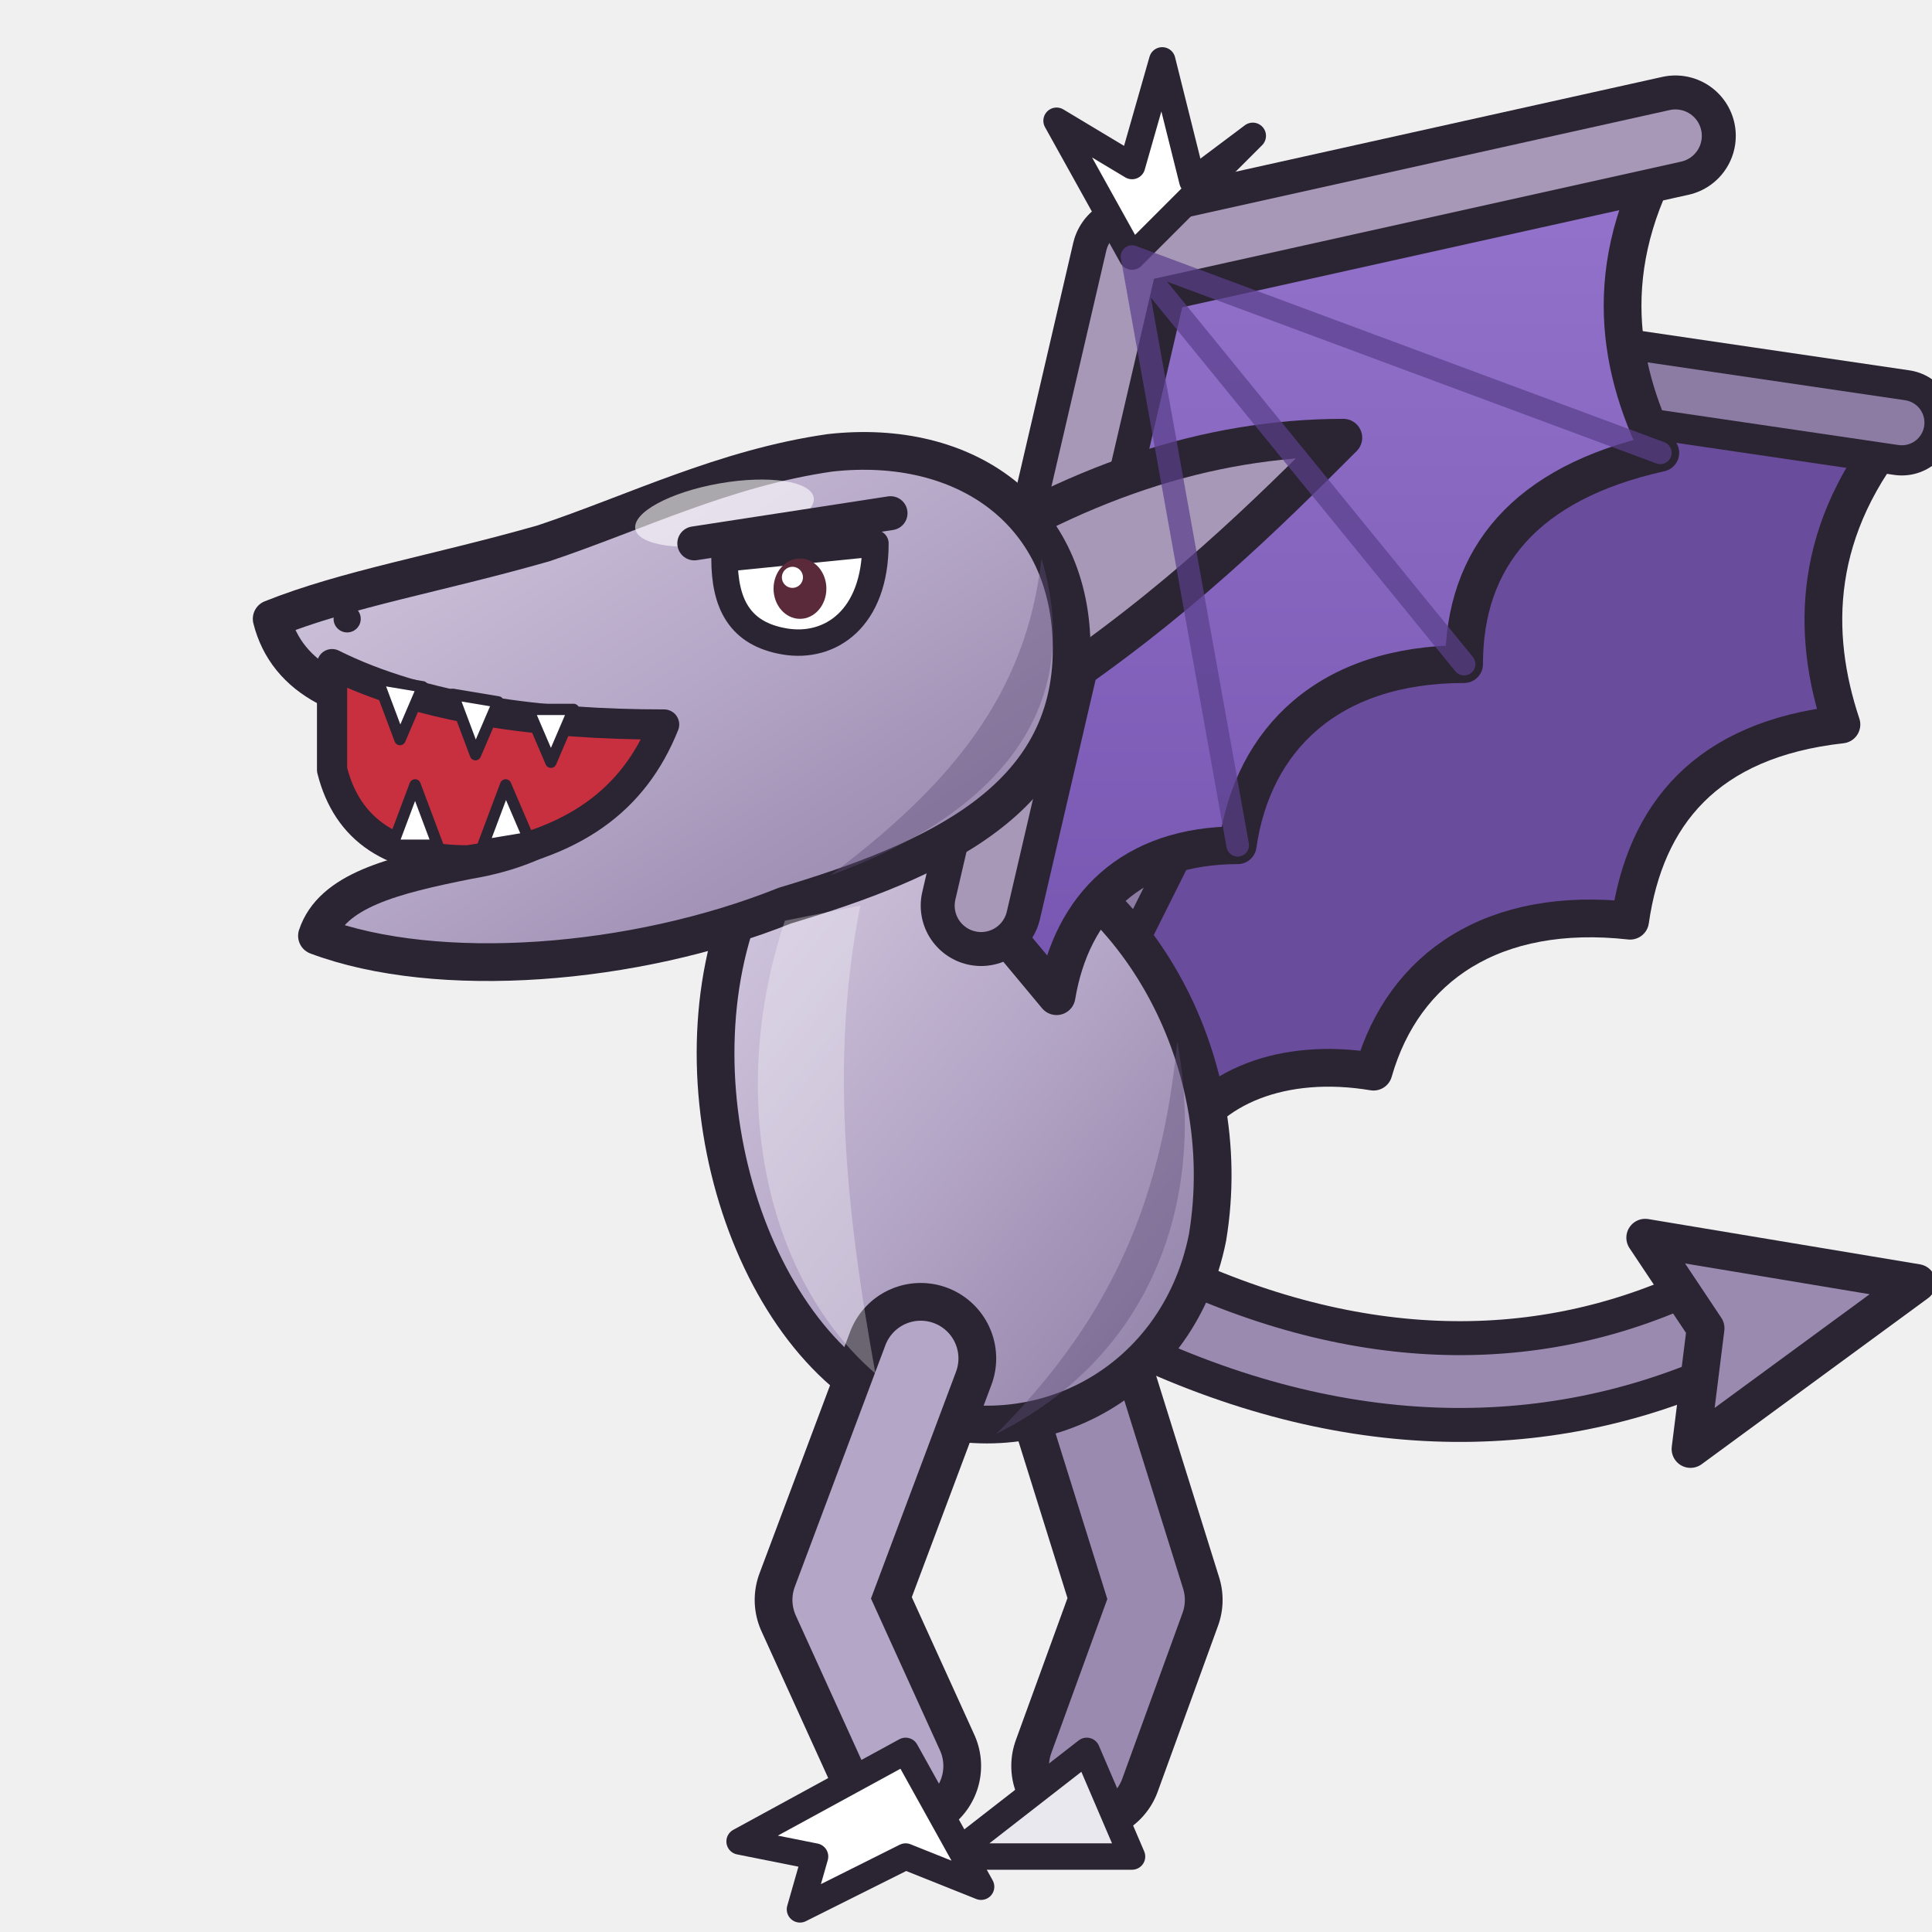
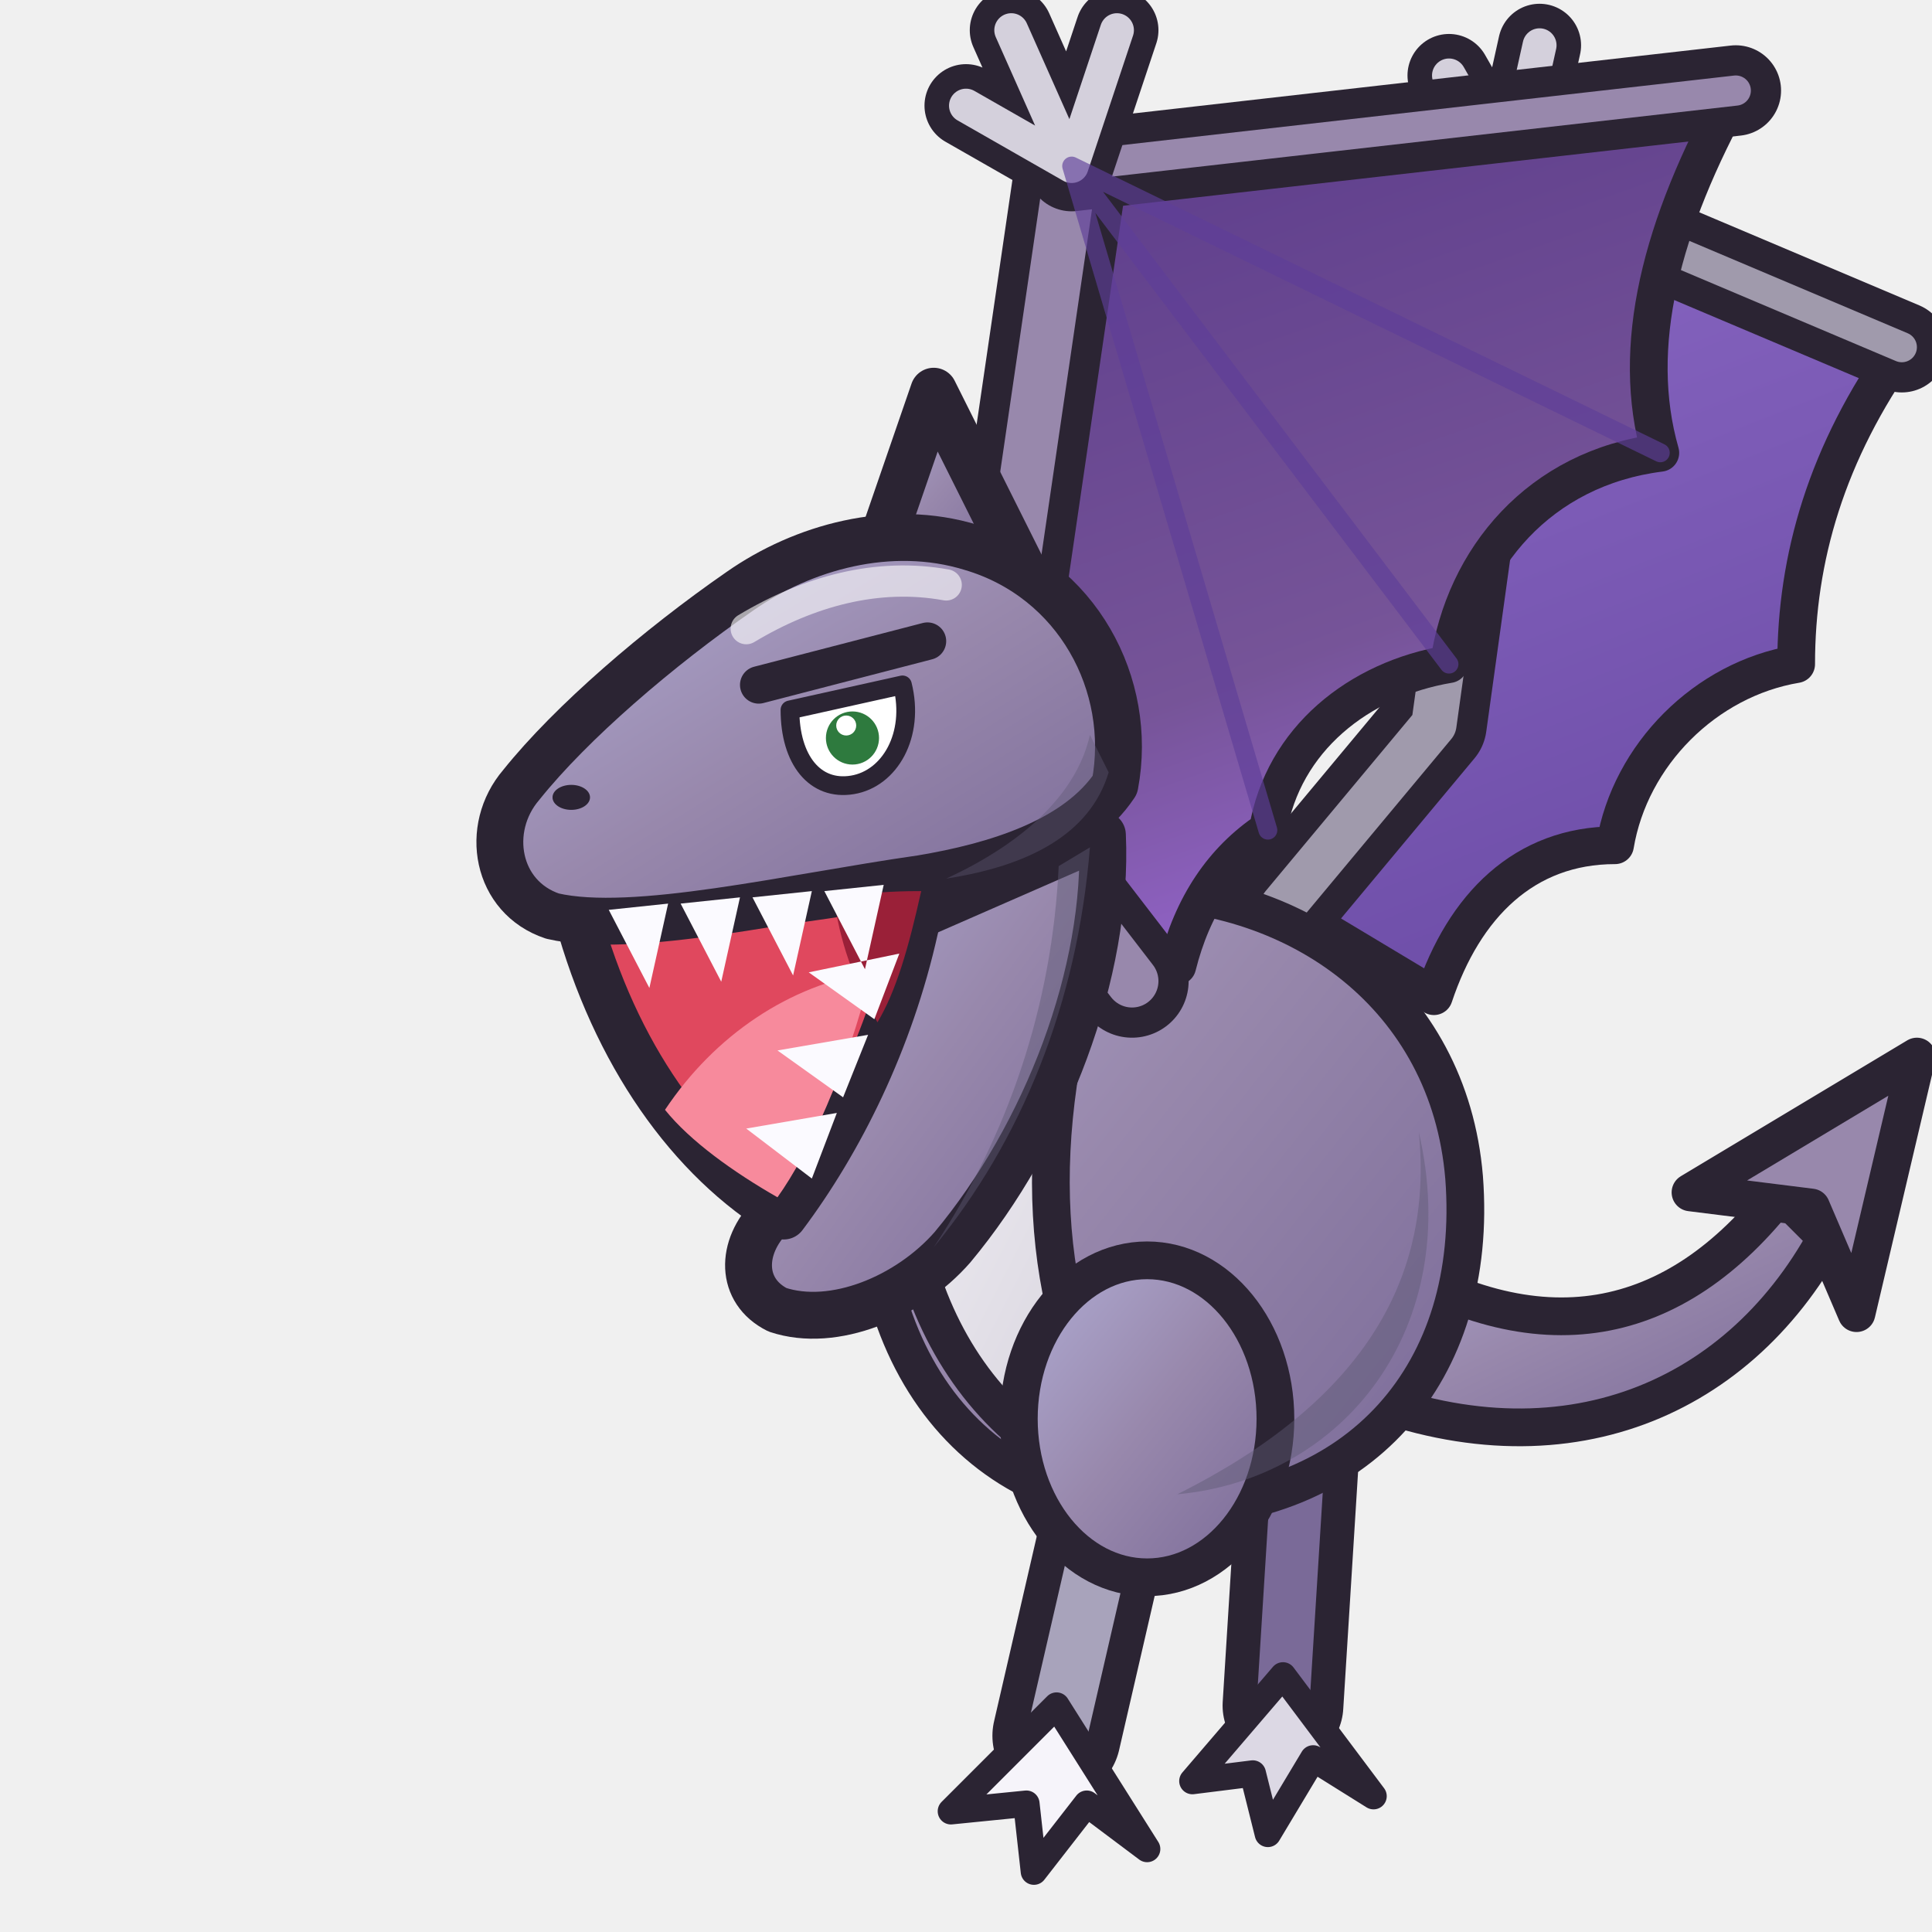
<svg xmlns="http://www.w3.org/2000/svg" viewBox="0 0 256 256">
  <defs>
    <linearGradient id="skin" x1="0" y1="0" x2="1" y2="1">
-       <stop offset="0" stop-color="#d6cce2" />
-       <stop offset="0.5" stop-color="#b4a6c6" />
-       <stop offset="1" stop-color="#8c7ca4" />
+       <stop offset="0" stop-color="#b0acd4" />
+       <stop offset="0.5" stop-color="#9888ac" />
+       <stop offset="1" stop-color="#7a6a98" />
    </linearGradient>
-     <linearGradient id="wing" x1="0" y1="0" x2="0" y2="1">
-       <stop offset="0" stop-color="#9474cc" />
-       <stop offset="1" stop-color="#7656b0" />
+     <linearGradient id="belly" x1="0" y1="0" x2="1" y2="1">
+       <stop offset="0" stop-color="#f2f0f5" />
+       <stop offset="1" stop-color="#d2ced9" />
+     </linearGradient>
+     <linearGradient id="wing" x1="0" y1="0" x2="0.3" y2="1">
+       <stop offset="0" stop-color="#5a3a8a" />
+       <stop offset="0.7" stop-color="#765498" />
+       <stop offset="1" stop-color="#9464cc" />
+     </linearGradient>
+     <linearGradient id="wingFar" x1="0" y1="0" x2="0.3" y2="1">
+       <stop offset="0" stop-color="#8a68c4" />
+       <stop offset="1" stop-color="#6e4ea8" />
    </linearGradient>
  </defs>
  <g stroke="#2b2433" stroke-width="5" stroke-linejoin="round" stroke-linecap="round">
-     <path d="M146 122 L184 46 L252 56 C240 70 240 84 244 96 C226 98 218 108 216 122 C198 120 186 128 182 142 C170 140 160 144 156 152 Z" fill="#6a4c9c" />
-     <path d="M146 122 L184 46 L252 56" fill="none" stroke-width="14" />
-     <path d="M146 122 L184 46 L252 56" fill="none" stroke="#8c7ca4" stroke-width="6" />
-     <path d="M150 172 C178 186 204 186 226 176" fill="none" stroke-width="16" />
-     <path d="M150 172 C178 186 204 186 226 176" fill="none" stroke="#9a8ab0" stroke-width="7" />
-     <path d="M218 164 L254 170 L224 192 L226 176 Z" fill="#9a8ab0" />
-     <path d="M142 180 L152 212 L144 234" fill="none" stroke-width="20" />
-     <path d="M142 180 L152 212 L144 234" fill="none" stroke="#9a8ab0" stroke-width="10" />
-     <path d="M144 232 L126 246 L150 246 Z" fill="#e8e8ee" stroke-width="3.5" />
-     <path d="M100 116 C88 140 98 176 118 186 C136 194 156 184 160 164 C164 140 150 116 130 110 C116 106 106 108 100 116 Z" fill="url(#skin)" />
-     <path d="M122 180 L110 212 L120 234" fill="none" stroke-width="20" />
-     <path d="M122 180 L110 212 L120 234" fill="none" stroke="#b4a6c6" stroke-width="10" />
-     <path d="M120 232 L98 244 L108 246 L106 253 L120 246 L130 250 Z" fill="#fff" stroke-width="3.5" />
-     <path d="M130 120 L150 34 L222 18 C212 34 214 48 220 60 C202 64 194 74 194 88 C176 88 166 98 164 112 C150 112 142 120 140 132 Z" fill="url(#wing)" />
-     <path d="M130 120 L150 34 L222 18" fill="none" stroke-width="16" />
-     <path d="M130 120 L150 34 L222 18" fill="none" stroke="#a898b8" stroke-width="7" />
-     <path d="M150 34 L140 16 L150 22 L154 8 L158 24 L166 18 Z" fill="#fff" stroke-width="3.5" />
-     <path d="M124 76 C142 64 160 58 178 58 C168 68 156 80 138 92 Z" fill="#a898b8" />
-     <path d="M142 86 C142 68 128 58 110 60 C96 62 84 68 72 72 C58 76 46 78 36 82 C38 90 46 94 58 94 L84 98 C80 106 74 112 62 114 C52 116 44 118 42 124 C58 130 84 128 104 120 C124 114 142 106 142 86 Z" fill="url(#skin)" />
-     <path d="M44 88 C56 94 72 96 88 96 C84 106 76 112 62 114 C52 114 46 110 44 102 Z" fill="#c83040" stroke-width="4" />
+     <path d="M200 24 L252 46 C242 60 238 74 238 88 C226 90 216 100 214 112 C202 112 194 120 190 132 L170 120 L190 96 Z" fill="url(#wingFar)" />
+     <path d="M170 120 L190 96 L200 24" fill="none" stroke-width="14" />
+     <path d="M170 120 L190 96 L200 24" fill="none" stroke="#a09aac" stroke-width="6" />
+     <path d="M200 24 L252 46" fill="none" stroke-width="12" />
+     <path d="M200 24 L252 46" fill="none" stroke="#a09aac" stroke-width="4" />
+     <path d="M200 24 L192 10 M200 24 L204 6 M200 24 L214 14" fill="none" stroke-width="11" />
+     <path d="M200 24 L192 10 M200 24 L204 6 M200 24 L214 14" fill="none" stroke="#d4d0dc" stroke-width="4.5" />
+     <path d="M182 166 C204 180 222 176 236 158 L242 164 C230 186 206 196 178 184 Z" fill="url(#skin)" />
+     <path d="M254 140 L246 174 L240 160 L224 158 Z" fill="#9888ac" />
+     <path d="M172 194 L170 226" fill="none" stroke-width="16" />
+     <path d="M172 194 L170 226" fill="none" stroke="#7a6a98" stroke-width="7" />
+     <path d="M170 222 L158 236 L166 235 L168 243 L174 233 L182 238 Z" fill="#dcd8e4" stroke-width="3.5" />
+     <path d="M110 98 C106 118 110 134 116 146 C112 178 128 200 154 200 C180 200 196 182 194 156 C192 132 172 118 150 118 C140 112 136 102 134 92 Z" fill="url(#skin)" />
+     <path d="M120 140 C116 168 128 192 152 198 C140 180 136 160 142 134 Z" fill="url(#belly)" />
+     <path d="M146 204 L140 230" fill="none" stroke-width="17" />
+     <path d="M146 204 L140 230" fill="none" stroke="#a8a3bb" stroke-width="8" />
+     <path d="M140 226 L126 240 L136 239 L137 248 L144 239 L152 245 Z" fill="#f6f4fa" stroke-width="3.5" />
+     <ellipse cx="152" cy="188" rx="17" ry="21" fill="url(#skin)" />
+     <path d="M142 22 L230 12 C220 30 216 46 220 60 C204 62 194 74 192 88 C180 90 170 98 168 110 C162 114 158 120 156 128 L150 130 L130 104 Z" fill="url(#wing)" />
+     <path d="M150 130 L130 104 L142 22" fill="none" stroke-width="15" />
+     <path d="M150 130 L130 104 L142 22" fill="none" stroke="#9888ac" stroke-width="7" />
+     <path d="M142 22 L230 12" fill="none" stroke-width="12" />
+     <path d="M142 22 L230 12" fill="none" stroke="#9888ac" stroke-width="4" />
+     <path d="M142 22 L128 14 M142 22 L134 4 M142 22 L148 4" fill="none" stroke-width="11" />
+     <path d="M142 22 L128 14 M142 22 L134 4 M142 22 L148 4" fill="none" stroke="#d4d0dc" stroke-width="4.5" />
  </g>
-   <path d="M50 90 L53 98 L56 91 Z M60 92 L63 100 L66 93 Z M70 94 L73 101 L76 94 Z M52 112 L55 104 L58 112 Z M64 112 L67 104 L70 111 Z" fill="#fff" stroke="#2b2433" stroke-width="1.5" stroke-linejoin="round" />
-   <path d="M150 34 L164 112 M150 34 L194 88 M150 34 L220 60" fill="none" stroke="#5a3e8c" stroke-width="3" stroke-linecap="round" opacity="0.7" />
-   <path d="M104 122 C96 146 102 170 116 182 C112 160 110 140 114 120 Z" fill="#fff" opacity="0.3" />
-   <path d="M156 138 C160 160 152 180 132 190 C148 174 154 158 156 138 Z" fill="#5e4e78" opacity="0.4" />
-   <path d="M138 74 C144 94 132 108 110 116 C126 104 136 92 138 74 Z" fill="#5e4e78" opacity="0.4" />
-   <ellipse cx="96" cy="68" rx="12" ry="4" fill="#fff" opacity="0.6" transform="rotate(-10 96 68)" />
-   <path d="M96 74 L116 72 C116 82 110 86 104 85 C98 84 96 80 96 74 Z" fill="#fff" stroke="#2b2433" stroke-width="3.5" stroke-linejoin="round" />
-   <ellipse cx="106" cy="78" rx="3.5" ry="4" fill="#5a2a3a" />
-   <circle cx="105" cy="76.5" r="1.4" fill="#fff" />
-   <path d="M92 72 L118 68" stroke="#2b2433" stroke-width="4.5" stroke-linecap="round" />
-   <circle cx="46" cy="82" r="1.8" fill="#2b2433" />
+   <path d="M188 150 C194 176 178 196 156 198 C180 186 190 170 188 150 Z" fill="#5e5874" opacity="0.45" />
+   <path d="M142 22 L220 60 M142 22 L192 88 M142 22 L168 110" fill="none" stroke="#5e3e98" stroke-width="2.5" stroke-linecap="round" opacity="0.65" />
+   <g transform="translate(132 104) scale(0.46) translate(-266 -300)">
+     <g transform="translate(266 300) scale(0.9) translate(-266 -300)">
+       <g stroke="#2b2433" stroke-width="15" stroke-linejoin="round" stroke-linecap="round">
+         <path d="M300 316 C302 360 282 412 252 448 C238 464 214 474 196 468 C184 462 184 448 194 438 C214 414 230 382 236 344 Z" fill="url(#skin)" />
+         <path d="M132 342 C170 342 210 336 244 330 L240 346 C232 382 216 414 198 438 C168 420 144 386 132 342 Z" fill="#e0485e" />
+         <path d="M226 232 L246 174 L274 230 Z" fill="url(#skin)" />
+         <path d="M304 300 C310 268 292 234 258 224 C232 216 204 224 184 238 C158 256 130 280 114 300 C102 314 106 336 124 342 C150 348 200 336 242 330 C266 326 292 318 304 300 Z" fill="url(#skin)" />
+       </g>
+       <path d="M160 404 C176 380 200 364 226 360 C218 392 206 418 196 432 C182 424 168 414 160 404 Z" fill="#f78a9c" />
+       <path d="M214 336 C228 334 238 334 242 334 C238 352 234 366 228 376 C220 362 216 350 214 336 Z" fill="#9a2038" />
+       <path d="M142 340 L155 365 L161 338 Z M165 338 L178 363 L184 336 Z M188 336 L201 361 L207 334 Z M211 334 L224 359 L230 332 Z M207 426 L186 410 L215 405 Z M217 400 L196 385 L225 380 Z M227 375 L206 360 L235 354 Z" fill="#fbfaff" />
+       <path d="M296 320 C292 370 274 414 246 448 C270 412 284 370 286 326 Z" fill="#5e5874" opacity="0.45" />
+       <path d="M302 296 C296 316 276 326 250 330 C276 318 292 302 296 284 Z" fill="#5e5874" opacity="0.4" />
+       <path d="M250 236 C228 232 206 238 186 250" fill="none" stroke="#fff" stroke-width="10" stroke-linecap="round" opacity="0.6" />
+       <path d="M200 276 L236 268 C240 284 232 298 220 300 C208 302 200 292 200 276 Z" fill="#fff" stroke="#2b2433" stroke-width="6" stroke-linejoin="round" />
+       <circle cx="220" cy="285" r="8.5" fill="#2e7a3e" />
+       <circle cx="218" cy="281" r="3.2" fill="#fff" />
+       <path d="M190 268 L244 254" stroke="#2b2433" stroke-width="12" stroke-linecap="round" />
+       <ellipse cx="130" cy="304" rx="6" ry="4" fill="#2b2433" />
+     </g>
+   </g>
</svg>
